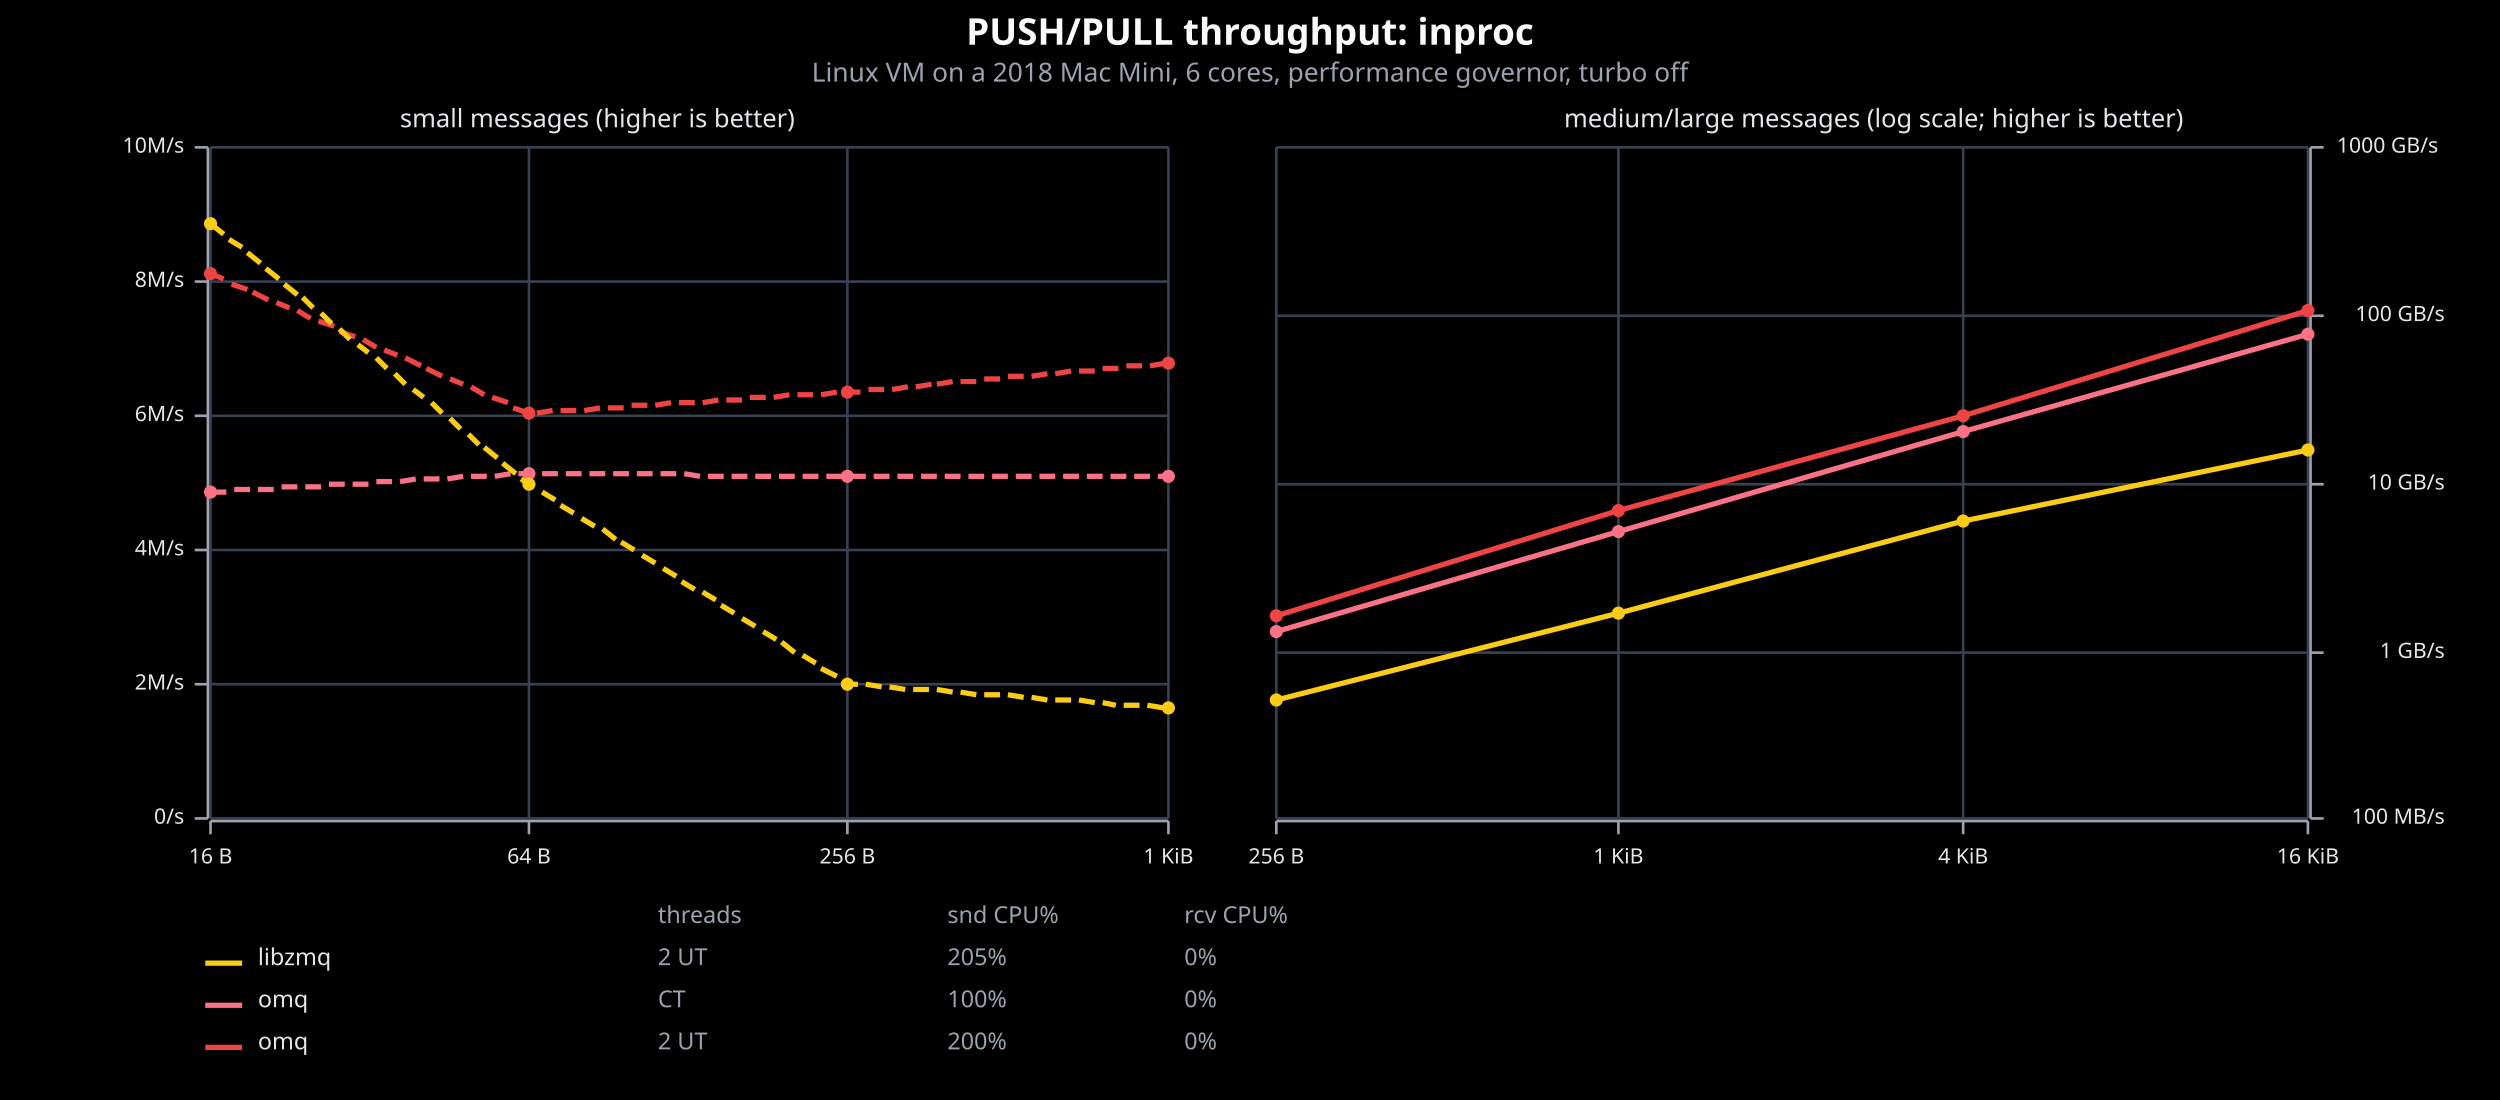
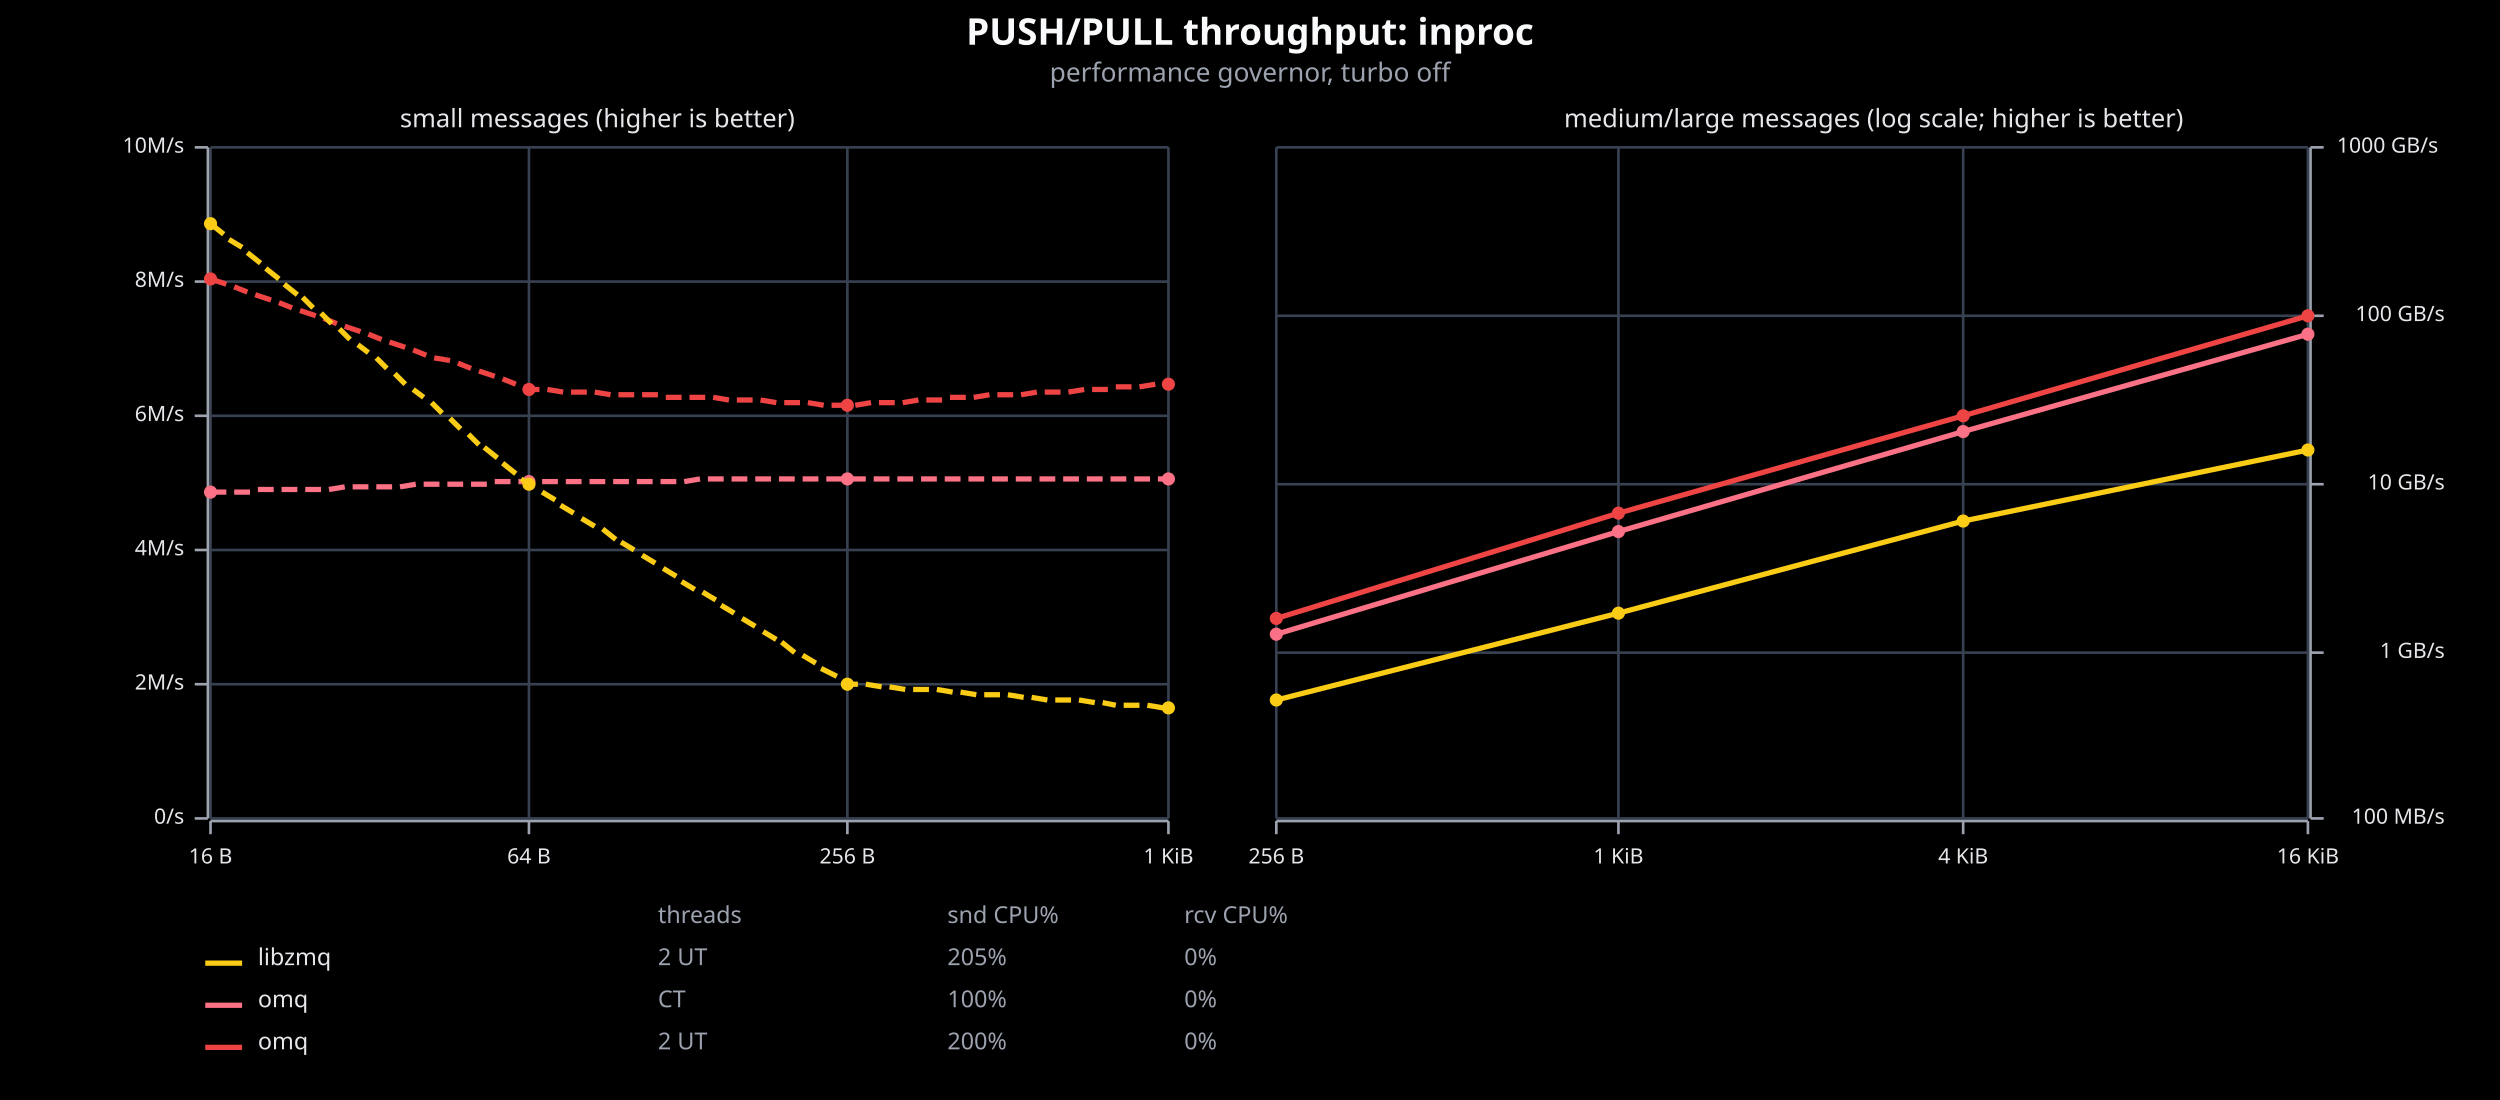
<svg xmlns="http://www.w3.org/2000/svg" viewBox="0 0 950 418" font-family="system-ui, -apple-system, sans-serif">
  <rect x="0" y="0" width="950" height="418" opacity="1" fill="#000000" stroke="none" />
  <text x="475" y="17" text-anchor="middle" font-family="sans-serif" font-size="14" font-weight="bold" fill="#F9FAFB">PUSH/PULL throughput: inproc</text>
-   <text x="475" y="31" text-anchor="middle" font-family="sans-serif" font-size="10" fill="#9CA3AF">Linux VM on a 2018 Mac Mini, 6 cores, performance governor, turbo off</text>
+   <text x="475" y="31" text-anchor="middle" font-family="sans-serif" font-size="10" fill="#9CA3AF">performance governor, turbo off</text>
  <text x="227" y="41" dy="0.76em" text-anchor="middle" font-family="sans-serif" font-size="9.677" opacity="1" fill="#E5E7EB">
small messages (higher is better)
</text>
  <line opacity="1" stroke="#374151" stroke-width="1" x1="80" y1="311" x2="80" y2="56" />
  <line opacity="1" stroke="#374151" stroke-width="1" x1="201" y1="311" x2="201" y2="56" />
  <line opacity="1" stroke="#374151" stroke-width="1" x1="322" y1="311" x2="322" y2="56" />
  <line opacity="1" stroke="#374151" stroke-width="1" x1="444" y1="311" x2="444" y2="56" />
  <line opacity="1" stroke="#374151" stroke-width="1" x1="80" y1="311" x2="444" y2="311" />
  <line opacity="1" stroke="#374151" stroke-width="1" x1="80" y1="260" x2="444" y2="260" />
  <line opacity="1" stroke="#374151" stroke-width="1" x1="80" y1="209" x2="444" y2="209" />
  <line opacity="1" stroke="#374151" stroke-width="1" x1="80" y1="158" x2="444" y2="158" />
  <line opacity="1" stroke="#374151" stroke-width="1" x1="80" y1="107" x2="444" y2="107" />
  <line opacity="1" stroke="#374151" stroke-width="1" x1="80" y1="56" x2="444" y2="56" />
  <polyline fill="none" opacity="1" stroke="#9CA3AF" stroke-width="1" points="79,56 79,311 " />
  <text x="70" y="311" dy="0.5ex" text-anchor="end" font-family="sans-serif" font-size="8.065" opacity="1" fill="#E5E7EB">
0/s
</text>
  <polyline fill="none" opacity="1" stroke="#9CA3AF" stroke-width="1" points="74,311 79,311 " />
  <text x="70" y="260" dy="0.5ex" text-anchor="end" font-family="sans-serif" font-size="8.065" opacity="1" fill="#E5E7EB">
2M/s
</text>
  <polyline fill="none" opacity="1" stroke="#9CA3AF" stroke-width="1" points="74,260 79,260 " />
  <text x="70" y="209" dy="0.5ex" text-anchor="end" font-family="sans-serif" font-size="8.065" opacity="1" fill="#E5E7EB">
4M/s
</text>
  <polyline fill="none" opacity="1" stroke="#9CA3AF" stroke-width="1" points="74,209 79,209 " />
  <text x="70" y="158" dy="0.5ex" text-anchor="end" font-family="sans-serif" font-size="8.065" opacity="1" fill="#E5E7EB">
6M/s
</text>
  <polyline fill="none" opacity="1" stroke="#9CA3AF" stroke-width="1" points="74,158 79,158 " />
  <text x="70" y="107" dy="0.5ex" text-anchor="end" font-family="sans-serif" font-size="8.065" opacity="1" fill="#E5E7EB">
8M/s
</text>
  <polyline fill="none" opacity="1" stroke="#9CA3AF" stroke-width="1" points="74,107 79,107 " />
  <text x="70" y="56" dy="0.5ex" text-anchor="end" font-family="sans-serif" font-size="8.065" opacity="1" fill="#E5E7EB">
10M/s
</text>
  <polyline fill="none" opacity="1" stroke="#9CA3AF" stroke-width="1" points="74,56 79,56 " />
  <polyline fill="none" opacity="1" stroke="#9CA3AF" stroke-width="1" points="80,312 444,312 " />
  <text x="80" y="322" dy="0.76em" text-anchor="middle" font-family="sans-serif" font-size="8.065" opacity="1" fill="#E5E7EB">
16 B
</text>
  <polyline fill="none" opacity="1" stroke="#9CA3AF" stroke-width="1" points="80,312 80,317 " />
  <text x="201" y="322" dy="0.76em" text-anchor="middle" font-family="sans-serif" font-size="8.065" opacity="1" fill="#E5E7EB">
64 B
</text>
  <polyline fill="none" opacity="1" stroke="#9CA3AF" stroke-width="1" points="201,312 201,317 " />
  <text x="322" y="322" dy="0.76em" text-anchor="middle" font-family="sans-serif" font-size="8.065" opacity="1" fill="#E5E7EB">
256 B
</text>
  <polyline fill="none" opacity="1" stroke="#9CA3AF" stroke-width="1" points="322,312 322,317 " />
  <text x="444" y="322" dy="0.76em" text-anchor="middle" font-family="sans-serif" font-size="8.065" opacity="1" fill="#E5E7EB">
1 KiB
</text>
  <polyline fill="none" opacity="1" stroke="#9CA3AF" stroke-width="1" points="444,312 444,317 " />
-   <polyline fill="none" opacity="1" stroke="#EF4444" stroke-width="2" points="80,104 85,106 " />
-   <polyline fill="none" opacity="1" stroke="#EF4444" stroke-width="2" points="88,108 94,110 " />
-   <polyline fill="none" opacity="1" stroke="#EF4444" stroke-width="2" points="96,111 102,114 " />
-   <polyline fill="none" opacity="1" stroke="#EF4444" stroke-width="2" points="105,115 110,117 " />
-   <polyline fill="none" opacity="1" stroke="#EF4444" stroke-width="2" points="113,118 118,121 " />
-   <polyline fill="none" opacity="1" stroke="#EF4444" stroke-width="2" points="121,122 127,124 " />
-   <polyline fill="none" opacity="1" stroke="#EF4444" stroke-width="2" points="129,126 135,128 " />
-   <polyline fill="none" opacity="1" stroke="#EF4444" stroke-width="2" points="138,129 143,132 " />
-   <polyline fill="none" opacity="1" stroke="#EF4444" stroke-width="2" points="146,133 151,135 " />
-   <polyline fill="none" opacity="1" stroke="#EF4444" stroke-width="2" points="154,136 160,139 " />
-   <polyline fill="none" opacity="1" stroke="#EF4444" stroke-width="2" points="162,140 168,143 " />
-   <polyline fill="none" opacity="1" stroke="#EF4444" stroke-width="2" points="171,144 176,146 " />
-   <polyline fill="none" opacity="1" stroke="#EF4444" stroke-width="2" points="179,147 184,150 " />
-   <polyline fill="none" opacity="1" stroke="#EF4444" stroke-width="2" points="187,151 193,153 " />
-   <polyline fill="none" opacity="1" stroke="#EF4444" stroke-width="2" points="195,155 201,157 " />
-   <polyline fill="none" opacity="1" stroke="#EF4444" stroke-width="2" points="204,157 210,156 " />
-   <polyline fill="none" opacity="1" stroke="#EF4444" stroke-width="2" points="213,156 219,156 " />
-   <polyline fill="none" opacity="1" stroke="#EF4444" stroke-width="2" points="222,156 228,155 " />
-   <polyline fill="none" opacity="1" stroke="#EF4444" stroke-width="2" points="231,155 237,155 " />
-   <polyline fill="none" opacity="1" stroke="#EF4444" stroke-width="2" points="240,154 246,154 " />
-   <polyline fill="none" opacity="1" stroke="#EF4444" stroke-width="2" points="249,154 255,153 " />
-   <polyline fill="none" opacity="1" stroke="#EF4444" stroke-width="2" points="258,153 264,153 " />
-   <polyline fill="none" opacity="1" stroke="#EF4444" stroke-width="2" points="267,153 273,152 " />
-   <polyline fill="none" opacity="1" stroke="#EF4444" stroke-width="2" points="276,152 282,152 " />
-   <polyline fill="none" opacity="1" stroke="#EF4444" stroke-width="2" points="285,151 291,151 " />
-   <polyline fill="none" opacity="1" stroke="#EF4444" stroke-width="2" points="294,151 300,150 " />
-   <polyline fill="none" opacity="1" stroke="#EF4444" stroke-width="2" points="303,150 309,150 " />
-   <polyline fill="none" opacity="1" stroke="#EF4444" stroke-width="2" points="312,150 318,149 " />
-   <polyline fill="none" opacity="1" stroke="#EF4444" stroke-width="2" points="321,149 322,149 327,149 " />
-   <polyline fill="none" opacity="1" stroke="#EF4444" stroke-width="2" points="330,148 336,148 " />
-   <polyline fill="none" opacity="1" stroke="#EF4444" stroke-width="2" points="339,148 345,147 " />
-   <polyline fill="none" opacity="1" stroke="#EF4444" stroke-width="2" points="348,147 354,146 " />
-   <polyline fill="none" opacity="1" stroke="#EF4444" stroke-width="2" points="356,146 362,145 " />
-   <polyline fill="none" opacity="1" stroke="#EF4444" stroke-width="2" points="365,145 371,145 " />
-   <polyline fill="none" opacity="1" stroke="#EF4444" stroke-width="2" points="374,144 380,144 " />
-   <polyline fill="none" opacity="1" stroke="#EF4444" stroke-width="2" points="383,143 389,143 " />
-   <polyline fill="none" opacity="1" stroke="#EF4444" stroke-width="2" points="392,143 398,142 " />
-   <polyline fill="none" opacity="1" stroke="#EF4444" stroke-width="2" points="401,142 407,141 " />
-   <polyline fill="none" opacity="1" stroke="#EF4444" stroke-width="2" points="410,141 416,141 " />
-   <polyline fill="none" opacity="1" stroke="#EF4444" stroke-width="2" points="419,140 425,140 " />
-   <polyline fill="none" opacity="1" stroke="#EF4444" stroke-width="2" points="428,139 434,139 " />
-   <polyline fill="none" opacity="1" stroke="#EF4444" stroke-width="2" points="437,139 443,138 " />
-   <circle cx="80" cy="104" r="2.5" opacity="1" fill="#EF4444" stroke="none" stroke-width="1" />
-   <circle cx="201" cy="157" r="2.5" opacity="1" fill="#EF4444" stroke="none" stroke-width="1" />
-   <circle cx="322" cy="149" r="2.5" opacity="1" fill="#EF4444" stroke="none" stroke-width="1" />
-   <circle cx="444" cy="138" r="2.5" opacity="1" fill="#EF4444" stroke="none" stroke-width="1" />
+   <polyline fill="none" opacity="1" stroke="#EF4444" stroke-width="2" points="80,106 86,108 " />
+   <polyline fill="none" opacity="1" stroke="#EF4444" stroke-width="2" points="89,109 94,111 " />
+   <polyline fill="none" opacity="1" stroke="#EF4444" stroke-width="2" points="97,112 103,114 " />
+   <polyline fill="none" opacity="1" stroke="#EF4444" stroke-width="2" points="106,115 111,117 " />
+   <polyline fill="none" opacity="1" stroke="#EF4444" stroke-width="2" points="114,118 120,120 " />
+   <polyline fill="none" opacity="1" stroke="#EF4444" stroke-width="2" points="123,121 128,123 " />
+   <polyline fill="none" opacity="1" stroke="#EF4444" stroke-width="2" points="131,124 137,126 " />
+   <polyline fill="none" opacity="1" stroke="#EF4444" stroke-width="2" points="140,127 145,129 " />
+   <polyline fill="none" opacity="1" stroke="#EF4444" stroke-width="2" points="148,130 154,132 " />
+   <polyline fill="none" opacity="1" stroke="#EF4444" stroke-width="2" points="157,133 162,135 " />
+   <polyline fill="none" opacity="1" stroke="#EF4444" stroke-width="2" points="165,136 171,137 " />
+   <polyline fill="none" opacity="1" stroke="#EF4444" stroke-width="2" points="174,138 179,140 " />
+   <polyline fill="none" opacity="1" stroke="#EF4444" stroke-width="2" points="182,141 188,143 " />
+   <polyline fill="none" opacity="1" stroke="#EF4444" stroke-width="2" points="191,144 196,146 " />
+   <polyline fill="none" opacity="1" stroke="#EF4444" stroke-width="2" points="199,147 201,148 205,148 " />
+   <polyline fill="none" opacity="1" stroke="#EF4444" stroke-width="2" points="208,148 214,149 " />
+   <polyline fill="none" opacity="1" stroke="#EF4444" stroke-width="2" points="217,149 223,149 " />
+   <polyline fill="none" opacity="1" stroke="#EF4444" stroke-width="2" points="226,149 232,150 " />
+   <polyline fill="none" opacity="1" stroke="#EF4444" stroke-width="2" points="235,150 241,150 " />
+   <polyline fill="none" opacity="1" stroke="#EF4444" stroke-width="2" points="244,150 250,150 " />
+   <polyline fill="none" opacity="1" stroke="#EF4444" stroke-width="2" points="253,151 259,151 " />
+   <polyline fill="none" opacity="1" stroke="#EF4444" stroke-width="2" points="262,151 268,151 " />
+   <polyline fill="none" opacity="1" stroke="#EF4444" stroke-width="2" points="271,151 277,152 " />
+   <polyline fill="none" opacity="1" stroke="#EF4444" stroke-width="2" points="280,152 286,152 " />
+   <polyline fill="none" opacity="1" stroke="#EF4444" stroke-width="2" points="289,152 295,153 " />
+   <polyline fill="none" opacity="1" stroke="#EF4444" stroke-width="2" points="298,153 304,153 " />
+   <polyline fill="none" opacity="1" stroke="#EF4444" stroke-width="2" points="307,153 313,154 " />
+   <polyline fill="none" opacity="1" stroke="#EF4444" stroke-width="2" points="316,154 322,154 " />
+   <polyline fill="none" opacity="1" stroke="#EF4444" stroke-width="2" points="325,154 331,153 " />
+   <polyline fill="none" opacity="1" stroke="#EF4444" stroke-width="2" points="334,153 340,153 " />
+   <polyline fill="none" opacity="1" stroke="#EF4444" stroke-width="2" points="343,153 349,152 " />
+   <polyline fill="none" opacity="1" stroke="#EF4444" stroke-width="2" points="352,152 358,152 " />
+   <polyline fill="none" opacity="1" stroke="#EF4444" stroke-width="2" points="361,151 367,151 " />
+   <polyline fill="none" opacity="1" stroke="#EF4444" stroke-width="2" points="370,151 376,150 " />
+   <polyline fill="none" opacity="1" stroke="#EF4444" stroke-width="2" points="379,150 385,150 " />
+   <polyline fill="none" opacity="1" stroke="#EF4444" stroke-width="2" points="388,150 394,149 " />
+   <polyline fill="none" opacity="1" stroke="#EF4444" stroke-width="2" points="397,149 403,149 " />
+   <polyline fill="none" opacity="1" stroke="#EF4444" stroke-width="2" points="406,149 412,148 " />
+   <polyline fill="none" opacity="1" stroke="#EF4444" stroke-width="2" points="415,148 421,148 " />
+   <polyline fill="none" opacity="1" stroke="#EF4444" stroke-width="2" points="424,147 430,147 " />
+   <polyline fill="none" opacity="1" stroke="#EF4444" stroke-width="2" points="433,147 439,146 " />
+   <polyline fill="none" opacity="1" stroke="#EF4444" stroke-width="2" points="442,146 444,146 " />
+   <circle cx="80" cy="106" r="2.5" opacity="1" fill="#EF4444" stroke="none" stroke-width="1" />
+   <circle cx="201" cy="148" r="2.5" opacity="1" fill="#EF4444" stroke="none" stroke-width="1" />
+   <circle cx="322" cy="154" r="2.5" opacity="1" fill="#EF4444" stroke="none" stroke-width="1" />
+   <circle cx="444" cy="146" r="2.5" opacity="1" fill="#EF4444" stroke="none" stroke-width="1" />
  <polyline fill="none" opacity="1" stroke="#FB7185" stroke-width="2" points="80,187 86,187 " />
-   <polyline fill="none" opacity="1" stroke="#FB7185" stroke-width="2" points="89,186 95,186 " />
+   <polyline fill="none" opacity="1" stroke="#FB7185" stroke-width="2" points="89,187 95,187 " />
  <polyline fill="none" opacity="1" stroke="#FB7185" stroke-width="2" points="98,186 104,186 " />
-   <polyline fill="none" opacity="1" stroke="#FB7185" stroke-width="2" points="107,185 113,185 " />
-   <polyline fill="none" opacity="1" stroke="#FB7185" stroke-width="2" points="116,185 122,185 " />
-   <polyline fill="none" opacity="1" stroke="#FB7185" stroke-width="2" points="125,184 131,184 " />
-   <polyline fill="none" opacity="1" stroke="#FB7185" stroke-width="2" points="134,184 140,184 " />
-   <polyline fill="none" opacity="1" stroke="#FB7185" stroke-width="2" points="143,183 149,183 " />
-   <polyline fill="none" opacity="1" stroke="#FB7185" stroke-width="2" points="152,183 158,182 " />
-   <polyline fill="none" opacity="1" stroke="#FB7185" stroke-width="2" points="161,182 167,182 " />
-   <polyline fill="none" opacity="1" stroke="#FB7185" stroke-width="2" points="170,182 176,181 " />
-   <polyline fill="none" opacity="1" stroke="#FB7185" stroke-width="2" points="179,181 185,181 " />
-   <polyline fill="none" opacity="1" stroke="#FB7185" stroke-width="2" points="188,181 194,180 " />
-   <polyline fill="none" opacity="1" stroke="#FB7185" stroke-width="2" points="197,180 201,180 203,180 " />
-   <polyline fill="none" opacity="1" stroke="#FB7185" stroke-width="2" points="206,180 212,180 " />
-   <polyline fill="none" opacity="1" stroke="#FB7185" stroke-width="2" points="215,180 221,180 " />
-   <polyline fill="none" opacity="1" stroke="#FB7185" stroke-width="2" points="224,180 230,180 " />
-   <polyline fill="none" opacity="1" stroke="#FB7185" stroke-width="2" points="233,180 239,180 " />
-   <polyline fill="none" opacity="1" stroke="#FB7185" stroke-width="2" points="242,180 248,180 " />
-   <polyline fill="none" opacity="1" stroke="#FB7185" stroke-width="2" points="251,180 257,180 " />
-   <polyline fill="none" opacity="1" stroke="#FB7185" stroke-width="2" points="260,180 266,181 " />
-   <polyline fill="none" opacity="1" stroke="#FB7185" stroke-width="2" points="269,181 275,181 " />
-   <polyline fill="none" opacity="1" stroke="#FB7185" stroke-width="2" points="278,181 284,181 " />
-   <polyline fill="none" opacity="1" stroke="#FB7185" stroke-width="2" points="287,181 293,181 " />
-   <polyline fill="none" opacity="1" stroke="#FB7185" stroke-width="2" points="296,181 302,181 " />
-   <polyline fill="none" opacity="1" stroke="#FB7185" stroke-width="2" points="305,181 311,181 " />
-   <polyline fill="none" opacity="1" stroke="#FB7185" stroke-width="2" points="314,181 320,181 " />
-   <polyline fill="none" opacity="1" stroke="#FB7185" stroke-width="2" points="323,181 329,181 " />
-   <polyline fill="none" opacity="1" stroke="#FB7185" stroke-width="2" points="332,181 338,181 " />
-   <polyline fill="none" opacity="1" stroke="#FB7185" stroke-width="2" points="341,181 347,181 " />
-   <polyline fill="none" opacity="1" stroke="#FB7185" stroke-width="2" points="350,181 356,181 " />
-   <polyline fill="none" opacity="1" stroke="#FB7185" stroke-width="2" points="359,181 365,181 " />
-   <polyline fill="none" opacity="1" stroke="#FB7185" stroke-width="2" points="368,181 374,181 " />
-   <polyline fill="none" opacity="1" stroke="#FB7185" stroke-width="2" points="377,181 383,181 " />
-   <polyline fill="none" opacity="1" stroke="#FB7185" stroke-width="2" points="386,181 392,181 " />
-   <polyline fill="none" opacity="1" stroke="#FB7185" stroke-width="2" points="395,181 401,181 " />
-   <polyline fill="none" opacity="1" stroke="#FB7185" stroke-width="2" points="404,181 410,181 " />
-   <polyline fill="none" opacity="1" stroke="#FB7185" stroke-width="2" points="413,181 419,181 " />
-   <polyline fill="none" opacity="1" stroke="#FB7185" stroke-width="2" points="422,181 428,181 " />
-   <polyline fill="none" opacity="1" stroke="#FB7185" stroke-width="2" points="431,181 437,181 " />
-   <polyline fill="none" opacity="1" stroke="#FB7185" stroke-width="2" points="440,181 444,181 " />
+   <polyline fill="none" opacity="1" stroke="#FB7185" stroke-width="2" points="107,186 113,186 " />
+   <polyline fill="none" opacity="1" stroke="#FB7185" stroke-width="2" points="116,186 122,186 " />
+   <polyline fill="none" opacity="1" stroke="#FB7185" stroke-width="2" points="125,186 131,185 " />
+   <polyline fill="none" opacity="1" stroke="#FB7185" stroke-width="2" points="134,185 140,185 " />
+   <polyline fill="none" opacity="1" stroke="#FB7185" stroke-width="2" points="143,185 149,185 " />
+   <polyline fill="none" opacity="1" stroke="#FB7185" stroke-width="2" points="152,185 158,184 " />
+   <polyline fill="none" opacity="1" stroke="#FB7185" stroke-width="2" points="161,184 167,184 " />
+   <polyline fill="none" opacity="1" stroke="#FB7185" stroke-width="2" points="170,184 176,184 " />
+   <polyline fill="none" opacity="1" stroke="#FB7185" stroke-width="2" points="179,184 185,184 " />
+   <polyline fill="none" opacity="1" stroke="#FB7185" stroke-width="2" points="188,183 194,183 " />
+   <polyline fill="none" opacity="1" stroke="#FB7185" stroke-width="2" points="197,183 201,183 203,183 " />
+   <polyline fill="none" opacity="1" stroke="#FB7185" stroke-width="2" points="206,183 212,183 " />
+   <polyline fill="none" opacity="1" stroke="#FB7185" stroke-width="2" points="215,183 221,183 " />
+   <polyline fill="none" opacity="1" stroke="#FB7185" stroke-width="2" points="224,183 230,183 " />
+   <polyline fill="none" opacity="1" stroke="#FB7185" stroke-width="2" points="233,183 239,183 " />
+   <polyline fill="none" opacity="1" stroke="#FB7185" stroke-width="2" points="242,183 248,183 " />
+   <polyline fill="none" opacity="1" stroke="#FB7185" stroke-width="2" points="251,183 257,183 " />
+   <polyline fill="none" opacity="1" stroke="#FB7185" stroke-width="2" points="260,183 266,182 " />
+   <polyline fill="none" opacity="1" stroke="#FB7185" stroke-width="2" points="269,182 275,182 " />
+   <polyline fill="none" opacity="1" stroke="#FB7185" stroke-width="2" points="278,182 284,182 " />
+   <polyline fill="none" opacity="1" stroke="#FB7185" stroke-width="2" points="287,182 293,182 " />
+   <polyline fill="none" opacity="1" stroke="#FB7185" stroke-width="2" points="296,182 302,182 " />
+   <polyline fill="none" opacity="1" stroke="#FB7185" stroke-width="2" points="305,182 311,182 " />
+   <polyline fill="none" opacity="1" stroke="#FB7185" stroke-width="2" points="314,182 320,182 " />
+   <polyline fill="none" opacity="1" stroke="#FB7185" stroke-width="2" points="323,182 329,182 " />
+   <polyline fill="none" opacity="1" stroke="#FB7185" stroke-width="2" points="332,182 338,182 " />
+   <polyline fill="none" opacity="1" stroke="#FB7185" stroke-width="2" points="341,182 347,182 " />
+   <polyline fill="none" opacity="1" stroke="#FB7185" stroke-width="2" points="350,182 356,182 " />
+   <polyline fill="none" opacity="1" stroke="#FB7185" stroke-width="2" points="359,182 365,182 " />
+   <polyline fill="none" opacity="1" stroke="#FB7185" stroke-width="2" points="368,182 374,182 " />
+   <polyline fill="none" opacity="1" stroke="#FB7185" stroke-width="2" points="377,182 383,182 " />
+   <polyline fill="none" opacity="1" stroke="#FB7185" stroke-width="2" points="386,182 392,182 " />
+   <polyline fill="none" opacity="1" stroke="#FB7185" stroke-width="2" points="395,182 401,182 " />
+   <polyline fill="none" opacity="1" stroke="#FB7185" stroke-width="2" points="404,182 410,182 " />
+   <polyline fill="none" opacity="1" stroke="#FB7185" stroke-width="2" points="413,182 419,182 " />
+   <polyline fill="none" opacity="1" stroke="#FB7185" stroke-width="2" points="422,182 428,182 " />
+   <polyline fill="none" opacity="1" stroke="#FB7185" stroke-width="2" points="431,182 437,182 " />
+   <polyline fill="none" opacity="1" stroke="#FB7185" stroke-width="2" points="440,182 444,182 " />
  <circle cx="80" cy="187" r="2.5" opacity="1" fill="#FB7185" stroke="none" stroke-width="1" />
-   <circle cx="201" cy="180" r="2.5" opacity="1" fill="#FB7185" stroke="none" stroke-width="1" />
-   <circle cx="322" cy="181" r="2.5" opacity="1" fill="#FB7185" stroke="none" stroke-width="1" />
-   <circle cx="444" cy="181" r="2.5" opacity="1" fill="#FB7185" stroke="none" stroke-width="1" />
+   <circle cx="201" cy="183" r="2.5" opacity="1" fill="#FB7185" stroke="none" stroke-width="1" />
+   <circle cx="322" cy="182" r="2.5" opacity="1" fill="#FB7185" stroke="none" stroke-width="1" />
+   <circle cx="444" cy="182" r="2.5" opacity="1" fill="#FB7185" stroke="none" stroke-width="1" />
  <polyline fill="none" opacity="1" stroke="#FACC15" stroke-width="2" points="80,85 85,89 " />
  <polyline fill="none" opacity="1" stroke="#FACC15" stroke-width="2" points="87,91 92,94 " />
  <polyline fill="none" opacity="1" stroke="#FACC15" stroke-width="2" points="94,96 99,100 " />
  <polyline fill="none" opacity="1" stroke="#FACC15" stroke-width="2" points="101,102 106,106 " />
  <polyline fill="none" opacity="1" stroke="#FACC15" stroke-width="2" points="108,108 113,112 " />
  <polyline fill="none" opacity="1" stroke="#FACC15" stroke-width="2" points="115,113 119,117 " />
  <polyline fill="none" opacity="1" stroke="#FACC15" stroke-width="2" points="122,119 126,123 " />
  <polyline fill="none" opacity="1" stroke="#FACC15" stroke-width="2" points="129,125 133,129 " />
  <polyline fill="none" opacity="1" stroke="#FACC15" stroke-width="2" points="136,131 140,134 " />
  <polyline fill="none" opacity="1" stroke="#FACC15" stroke-width="2" points="143,136 147,140 " />
  <polyline fill="none" opacity="1" stroke="#FACC15" stroke-width="2" points="150,142 154,146 " />
  <polyline fill="none" opacity="1" stroke="#FACC15" stroke-width="2" points="157,148 161,151 " />
  <polyline fill="none" opacity="1" stroke="#FACC15" stroke-width="2" points="164,153 168,157 " />
  <polyline fill="none" opacity="1" stroke="#FACC15" stroke-width="2" points="171,159 175,163 " />
  <polyline fill="none" opacity="1" stroke="#FACC15" stroke-width="2" points="178,165 182,169 " />
  <polyline fill="none" opacity="1" stroke="#FACC15" stroke-width="2" points="184,170 189,174 " />
  <polyline fill="none" opacity="1" stroke="#FACC15" stroke-width="2" points="191,176 196,180 " />
  <polyline fill="none" opacity="1" stroke="#FACC15" stroke-width="2" points="198,182 201,184 203,185 " />
  <polyline fill="none" opacity="1" stroke="#FACC15" stroke-width="2" points="206,187 211,190 " />
  <polyline fill="none" opacity="1" stroke="#FACC15" stroke-width="2" points="213,192 218,195 " />
  <polyline fill="none" opacity="1" stroke="#FACC15" stroke-width="2" points="221,197 226,200 " />
  <polyline fill="none" opacity="1" stroke="#FACC15" stroke-width="2" points="229,201 234,205 " />
  <polyline fill="none" opacity="1" stroke="#FACC15" stroke-width="2" points="236,206 241,209 " />
  <polyline fill="none" opacity="1" stroke="#FACC15" stroke-width="2" points="244,211 249,214 " />
  <polyline fill="none" opacity="1" stroke="#FACC15" stroke-width="2" points="252,216 257,219 " />
  <polyline fill="none" opacity="1" stroke="#FACC15" stroke-width="2" points="259,221 264,224 " />
  <polyline fill="none" opacity="1" stroke="#FACC15" stroke-width="2" points="267,225 272,228 " />
  <polyline fill="none" opacity="1" stroke="#FACC15" stroke-width="2" points="274,230 279,233 " />
  <polyline fill="none" opacity="1" stroke="#FACC15" stroke-width="2" points="282,235 287,238 " />
  <polyline fill="none" opacity="1" stroke="#FACC15" stroke-width="2" points="290,240 295,243 " />
  <polyline fill="none" opacity="1" stroke="#FACC15" stroke-width="2" points="297,244 302,248 " />
  <polyline fill="none" opacity="1" stroke="#FACC15" stroke-width="2" points="305,249 310,252 " />
  <polyline fill="none" opacity="1" stroke="#FACC15" stroke-width="2" points="312,254 318,257 " />
  <polyline fill="none" opacity="1" stroke="#FACC15" stroke-width="2" points="320,259 322,260 326,260 " />
  <polyline fill="none" opacity="1" stroke="#FACC15" stroke-width="2" points="329,260 335,261 " />
  <polyline fill="none" opacity="1" stroke="#FACC15" stroke-width="2" points="338,261 344,262 " />
  <polyline fill="none" opacity="1" stroke="#FACC15" stroke-width="2" points="347,262 353,262 " />
  <polyline fill="none" opacity="1" stroke="#FACC15" stroke-width="2" points="356,262 362,263 " />
  <polyline fill="none" opacity="1" stroke="#FACC15" stroke-width="2" points="365,263 371,264 " />
  <polyline fill="none" opacity="1" stroke="#FACC15" stroke-width="2" points="374,264 380,264 " />
  <polyline fill="none" opacity="1" stroke="#FACC15" stroke-width="2" points="383,264 389,265 " />
  <polyline fill="none" opacity="1" stroke="#FACC15" stroke-width="2" points="392,265 398,266 " />
  <polyline fill="none" opacity="1" stroke="#FACC15" stroke-width="2" points="401,266 407,266 " />
  <polyline fill="none" opacity="1" stroke="#FACC15" stroke-width="2" points="410,266 416,267 " />
  <polyline fill="none" opacity="1" stroke="#FACC15" stroke-width="2" points="419,267 424,268 " />
  <polyline fill="none" opacity="1" stroke="#FACC15" stroke-width="2" points="427,268 433,268 " />
  <polyline fill="none" opacity="1" stroke="#FACC15" stroke-width="2" points="436,268 442,269 " />
  <circle cx="80" cy="85" r="2.5" opacity="1" fill="#FACC15" stroke="none" stroke-width="1" />
  <circle cx="201" cy="184" r="2.5" opacity="1" fill="#FACC15" stroke="none" stroke-width="1" />
  <circle cx="322" cy="260" r="2.5" opacity="1" fill="#FACC15" stroke="none" stroke-width="1" />
  <circle cx="444" cy="269" r="2.5" opacity="1" fill="#FACC15" stroke="none" stroke-width="1" />
  <text x="712" y="41" dy="0.76em" text-anchor="middle" font-family="sans-serif" font-size="9.677" opacity="1" fill="#E5E7EB">
medium/large messages (log scale; higher is better)
</text>
  <line opacity="1" stroke="#374151" stroke-width="1" x1="485" y1="311" x2="485" y2="56" />
  <line opacity="1" stroke="#374151" stroke-width="1" x1="615" y1="311" x2="615" y2="56" />
  <line opacity="1" stroke="#374151" stroke-width="1" x1="746" y1="311" x2="746" y2="56" />
  <line opacity="1" stroke="#374151" stroke-width="1" x1="877" y1="311" x2="877" y2="56" />
  <line opacity="1" stroke="#374151" stroke-width="1" x1="485" y1="311" x2="877" y2="311" />
  <line opacity="1" stroke="#374151" stroke-width="1" x1="485" y1="248" x2="877" y2="248" />
  <line opacity="1" stroke="#374151" stroke-width="1" x1="485" y1="184" x2="877" y2="184" />
  <line opacity="1" stroke="#374151" stroke-width="1" x1="485" y1="120" x2="877" y2="120" />
  <line opacity="1" stroke="#374151" stroke-width="1" x1="485" y1="56" x2="877" y2="56" />
  <polyline fill="none" opacity="1" stroke="#9CA3AF" stroke-width="1" points="485,312 877,312 " />
  <text x="485" y="322" dy="0.76em" text-anchor="middle" font-family="sans-serif" font-size="8.065" opacity="1" fill="#E5E7EB">
256 B
</text>
  <polyline fill="none" opacity="1" stroke="#9CA3AF" stroke-width="1" points="485,312 485,317 " />
  <text x="615" y="322" dy="0.76em" text-anchor="middle" font-family="sans-serif" font-size="8.065" opacity="1" fill="#E5E7EB">
1 KiB
</text>
  <polyline fill="none" opacity="1" stroke="#9CA3AF" stroke-width="1" points="615,312 615,317 " />
  <text x="746" y="322" dy="0.76em" text-anchor="middle" font-family="sans-serif" font-size="8.065" opacity="1" fill="#E5E7EB">
4 KiB
</text>
  <polyline fill="none" opacity="1" stroke="#9CA3AF" stroke-width="1" points="746,312 746,317 " />
  <text x="877" y="322" dy="0.76em" text-anchor="middle" font-family="sans-serif" font-size="8.065" opacity="1" fill="#E5E7EB">
16 KiB
</text>
  <polyline fill="none" opacity="1" stroke="#9CA3AF" stroke-width="1" points="877,312 877,317 " />
  <polyline fill="none" opacity="1" stroke="#9CA3AF" stroke-width="1" points="878,56 878,311 " />
  <text x="929" y="311" dy="0.5ex" text-anchor="end" font-family="sans-serif" font-size="8.065" opacity="1" fill="#E5E7EB">
100 MB/s
</text>
  <polyline fill="none" opacity="1" stroke="#9CA3AF" stroke-width="1" points="878,311 883,311 " />
  <text x="929" y="248" dy="0.5ex" text-anchor="end" font-family="sans-serif" font-size="8.065" opacity="1" fill="#E5E7EB">
1 GB/s
</text>
  <polyline fill="none" opacity="1" stroke="#9CA3AF" stroke-width="1" points="878,248 883,248 " />
  <text x="929" y="184" dy="0.5ex" text-anchor="end" font-family="sans-serif" font-size="8.065" opacity="1" fill="#E5E7EB">
10 GB/s
</text>
  <polyline fill="none" opacity="1" stroke="#9CA3AF" stroke-width="1" points="878,184 883,184 " />
  <text x="929" y="120" dy="0.5ex" text-anchor="end" font-family="sans-serif" font-size="8.065" opacity="1" fill="#E5E7EB">
100 GB/s
</text>
  <polyline fill="none" opacity="1" stroke="#9CA3AF" stroke-width="1" points="878,120 883,120 " />
  <text x="888" y="56" dy="0.5ex" text-anchor="start" font-family="sans-serif" font-size="8.065" opacity="1" fill="#E5E7EB">
1000 GB/s
</text>
  <polyline fill="none" opacity="1" stroke="#9CA3AF" stroke-width="1" points="878,56 883,56 " />
-   <polyline fill="none" opacity="1" stroke="#EF4444" stroke-width="2" points="485,234 615,194 746,158 877,118 " />
-   <circle cx="485" cy="234" r="2.5" opacity="1" fill="#EF4444" stroke="none" stroke-width="1" />
-   <circle cx="615" cy="194" r="2.5" opacity="1" fill="#EF4444" stroke="none" stroke-width="1" />
+   <polyline fill="none" opacity="1" stroke="#EF4444" stroke-width="2" points="485,235 615,195 746,158 877,120 " />
+   <circle cx="485" cy="235" r="2.5" opacity="1" fill="#EF4444" stroke="none" stroke-width="1" />
+   <circle cx="615" cy="195" r="2.5" opacity="1" fill="#EF4444" stroke="none" stroke-width="1" />
  <circle cx="746" cy="158" r="2.5" opacity="1" fill="#EF4444" stroke="none" stroke-width="1" />
-   <circle cx="877" cy="118" r="2.5" opacity="1" fill="#EF4444" stroke="none" stroke-width="1" />
-   <polyline fill="none" opacity="1" stroke="#FB7185" stroke-width="2" points="485,240 615,202 746,164 877,127 " />
-   <circle cx="485" cy="240" r="2.5" opacity="1" fill="#FB7185" stroke="none" stroke-width="1" />
+   <circle cx="877" cy="120" r="2.5" opacity="1" fill="#EF4444" stroke="none" stroke-width="1" />
+   <polyline fill="none" opacity="1" stroke="#FB7185" stroke-width="2" points="485,241 615,202 746,164 877,127 " />
+   <circle cx="485" cy="241" r="2.5" opacity="1" fill="#FB7185" stroke="none" stroke-width="1" />
  <circle cx="615" cy="202" r="2.5" opacity="1" fill="#FB7185" stroke="none" stroke-width="1" />
  <circle cx="746" cy="164" r="2.5" opacity="1" fill="#FB7185" stroke="none" stroke-width="1" />
  <circle cx="877" cy="127" r="2.5" opacity="1" fill="#FB7185" stroke="none" stroke-width="1" />
  <polyline fill="none" opacity="1" stroke="#FACC15" stroke-width="2" points="485,266 615,233 746,198 877,171 " />
  <circle cx="485" cy="266" r="2.5" opacity="1" fill="#FACC15" stroke="none" stroke-width="1" />
  <circle cx="615" cy="233" r="2.5" opacity="1" fill="#FACC15" stroke="none" stroke-width="1" />
  <circle cx="746" cy="198" r="2.5" opacity="1" fill="#FACC15" stroke="none" stroke-width="1" />
  <circle cx="877" cy="171" r="2.5" opacity="1" fill="#FACC15" stroke="none" stroke-width="1" />
  <text x="250" y="344" dy="0.76em" text-anchor="start" font-family="sans-serif" font-size="8.871" opacity="1" fill="#9CA3AF">
threads
</text>
  <text x="360" y="344" dy="0.76em" text-anchor="start" font-family="sans-serif" font-size="8.871" opacity="1" fill="#9CA3AF">
snd CPU%
</text>
  <text x="450" y="344" dy="0.76em" text-anchor="start" font-family="sans-serif" font-size="8.871" opacity="1" fill="#9CA3AF">
rcv CPU%
</text>
  <polyline fill="none" opacity="1" stroke="#FACC15" stroke-width="2" points="78,366 92,366 " />
  <text x="98" y="360" dy="0.76em" text-anchor="start" font-family="sans-serif" font-size="8.871" opacity="1" fill="#E5E7EB">
libzmq
</text>
  <text x="250" y="360" dy="0.76em" text-anchor="start" font-family="sans-serif" font-size="8.871" opacity="1" fill="#9CA3AF">
2 UT
</text>
  <text x="360" y="360" dy="0.76em" text-anchor="start" font-family="sans-serif" font-size="8.871" opacity="1" fill="#9CA3AF">
205%
</text>
  <text x="450" y="360" dy="0.76em" text-anchor="start" font-family="sans-serif" font-size="8.871" opacity="1" fill="#9CA3AF">
0%
</text>
  <polyline fill="none" opacity="1" stroke="#FB7185" stroke-width="2" points="78,382 92,382 " />
  <text x="98" y="376" dy="0.76em" text-anchor="start" font-family="sans-serif" font-size="8.871" opacity="1" fill="#E5E7EB">
omq
</text>
  <text x="250" y="376" dy="0.76em" text-anchor="start" font-family="sans-serif" font-size="8.871" opacity="1" fill="#9CA3AF">
CT
</text>
  <text x="360" y="376" dy="0.76em" text-anchor="start" font-family="sans-serif" font-size="8.871" opacity="1" fill="#9CA3AF">
100%
</text>
  <text x="450" y="376" dy="0.76em" text-anchor="start" font-family="sans-serif" font-size="8.871" opacity="1" fill="#9CA3AF">
0%
</text>
  <polyline fill="none" opacity="1" stroke="#EF4444" stroke-width="2" points="78,398 92,398 " />
  <text x="98" y="392" dy="0.76em" text-anchor="start" font-family="sans-serif" font-size="8.871" opacity="1" fill="#E5E7EB">
omq
</text>
  <text x="250" y="392" dy="0.76em" text-anchor="start" font-family="sans-serif" font-size="8.871" opacity="1" fill="#9CA3AF">
2 UT
</text>
  <text x="360" y="392" dy="0.76em" text-anchor="start" font-family="sans-serif" font-size="8.871" opacity="1" fill="#9CA3AF">
200%
</text>
  <text x="450" y="392" dy="0.76em" text-anchor="start" font-family="sans-serif" font-size="8.871" opacity="1" fill="#9CA3AF">
0%
</text>
</svg>
